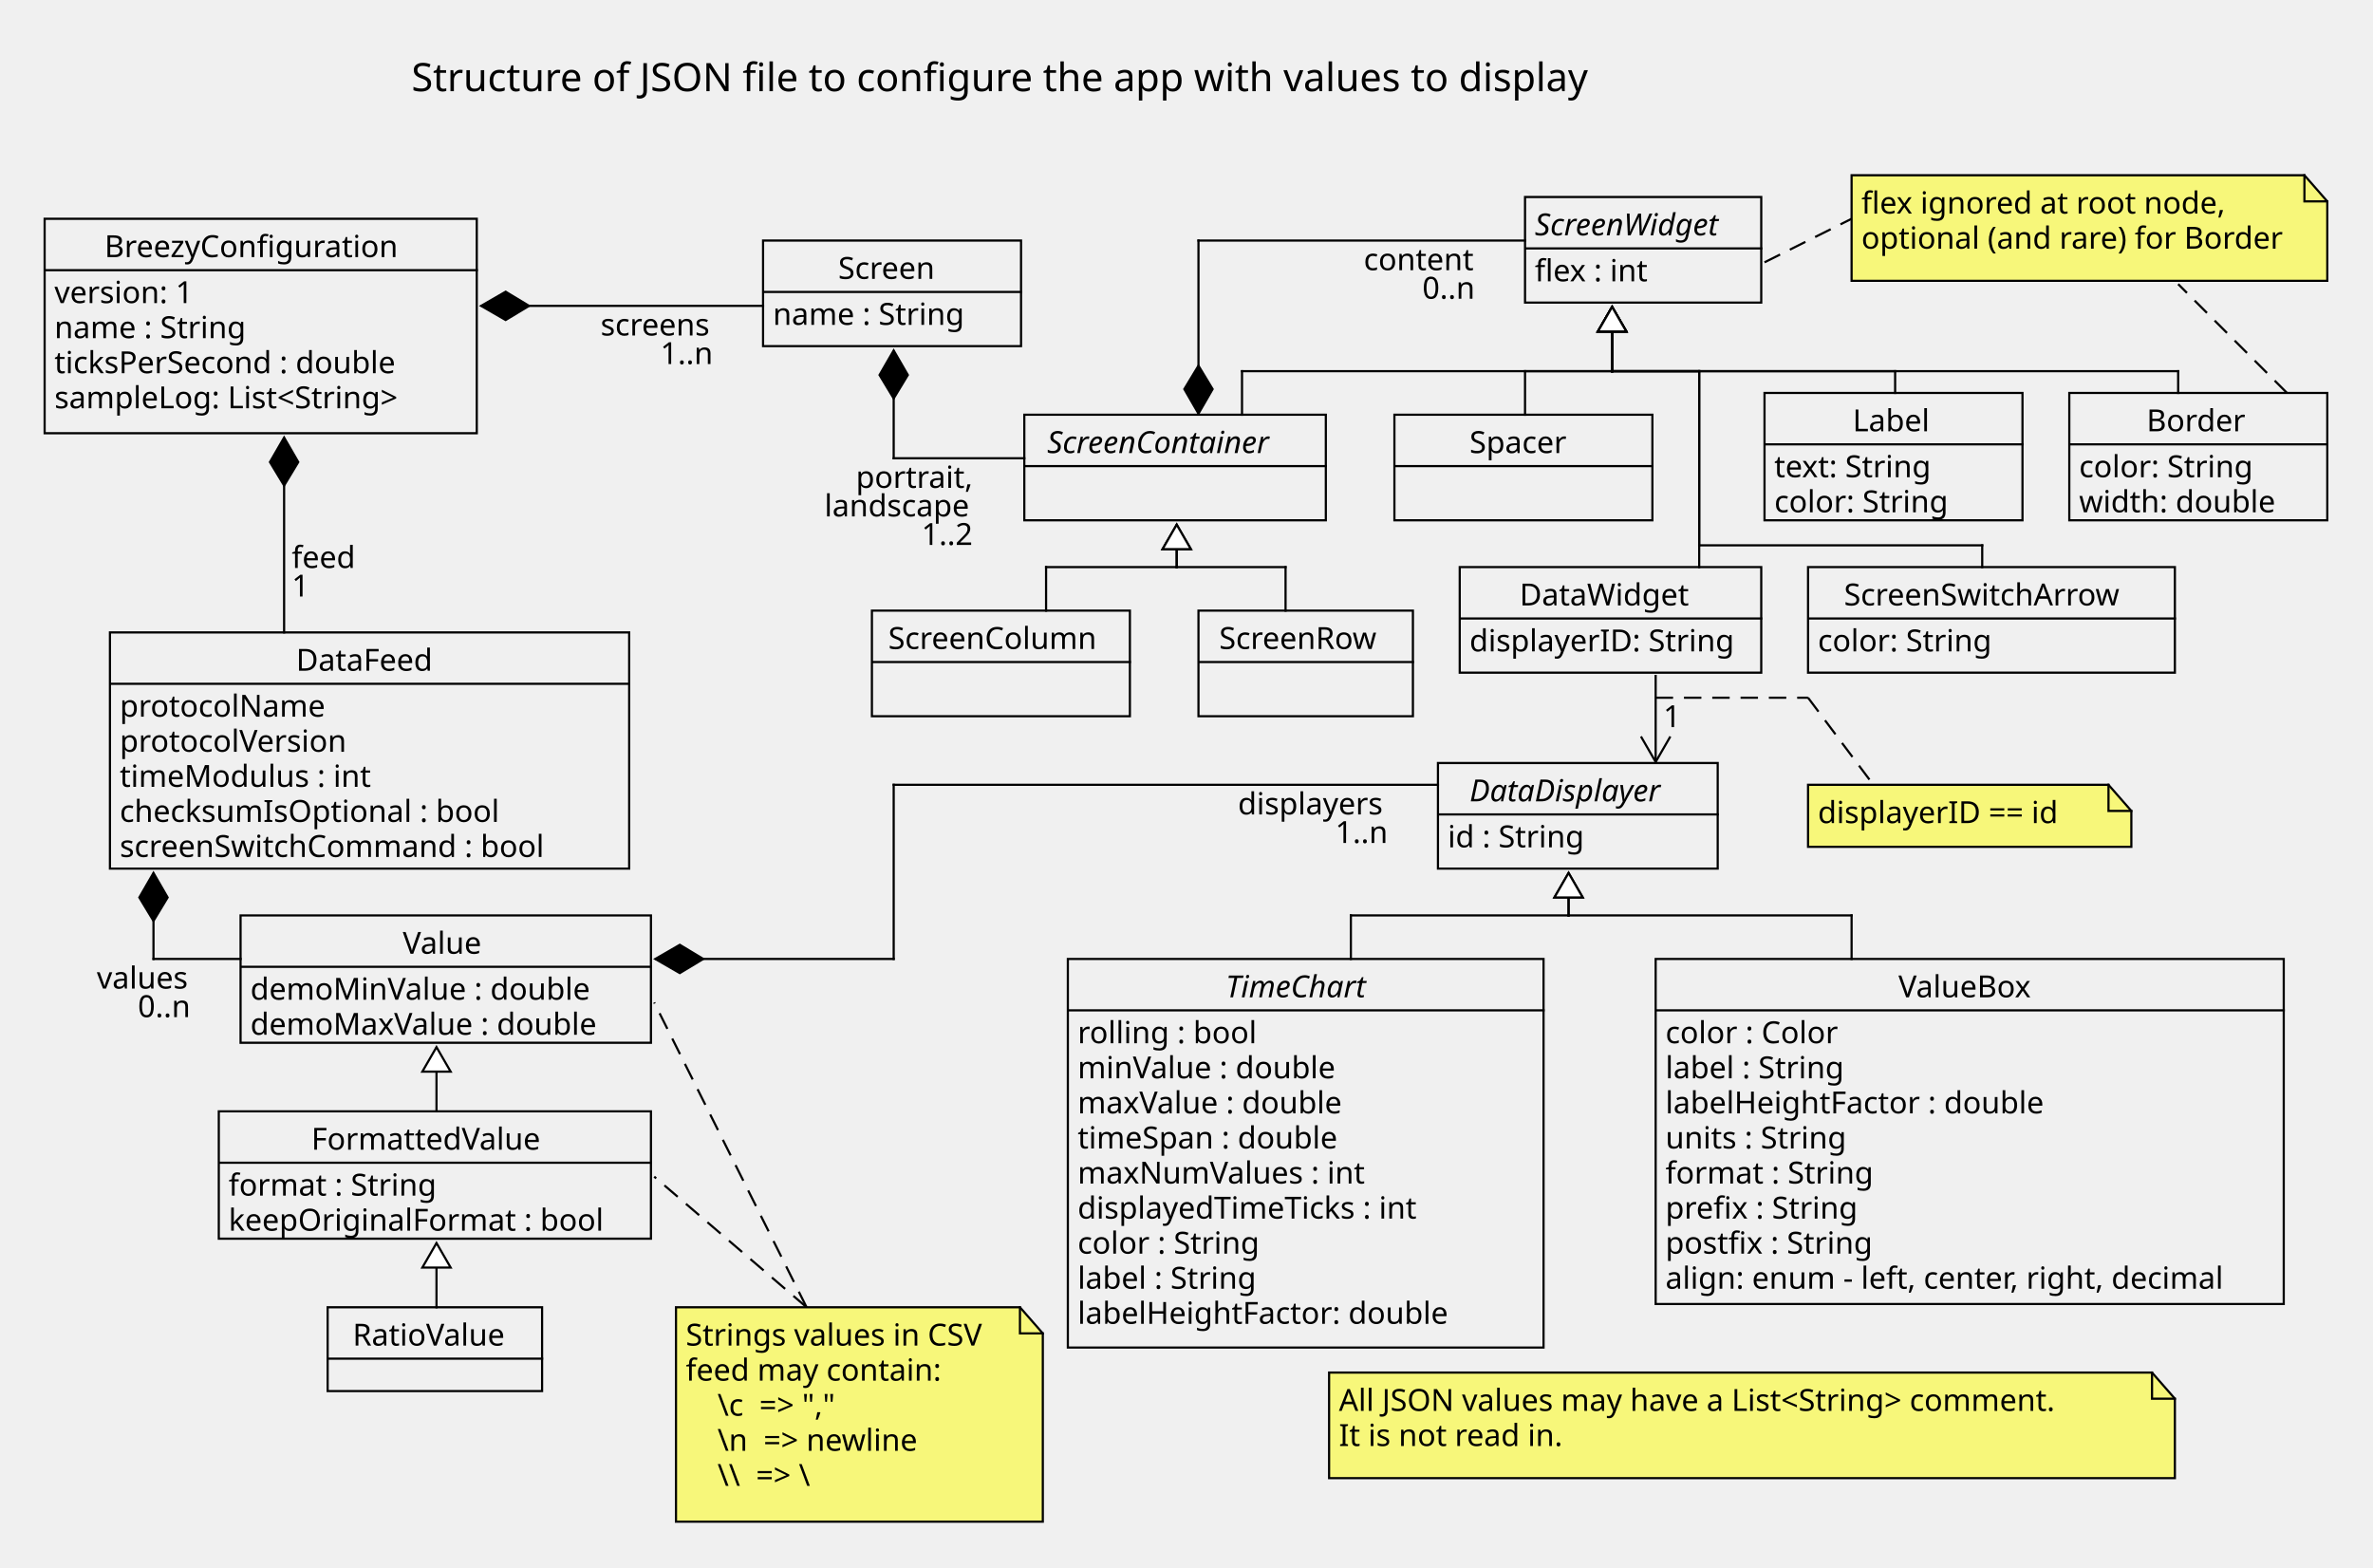
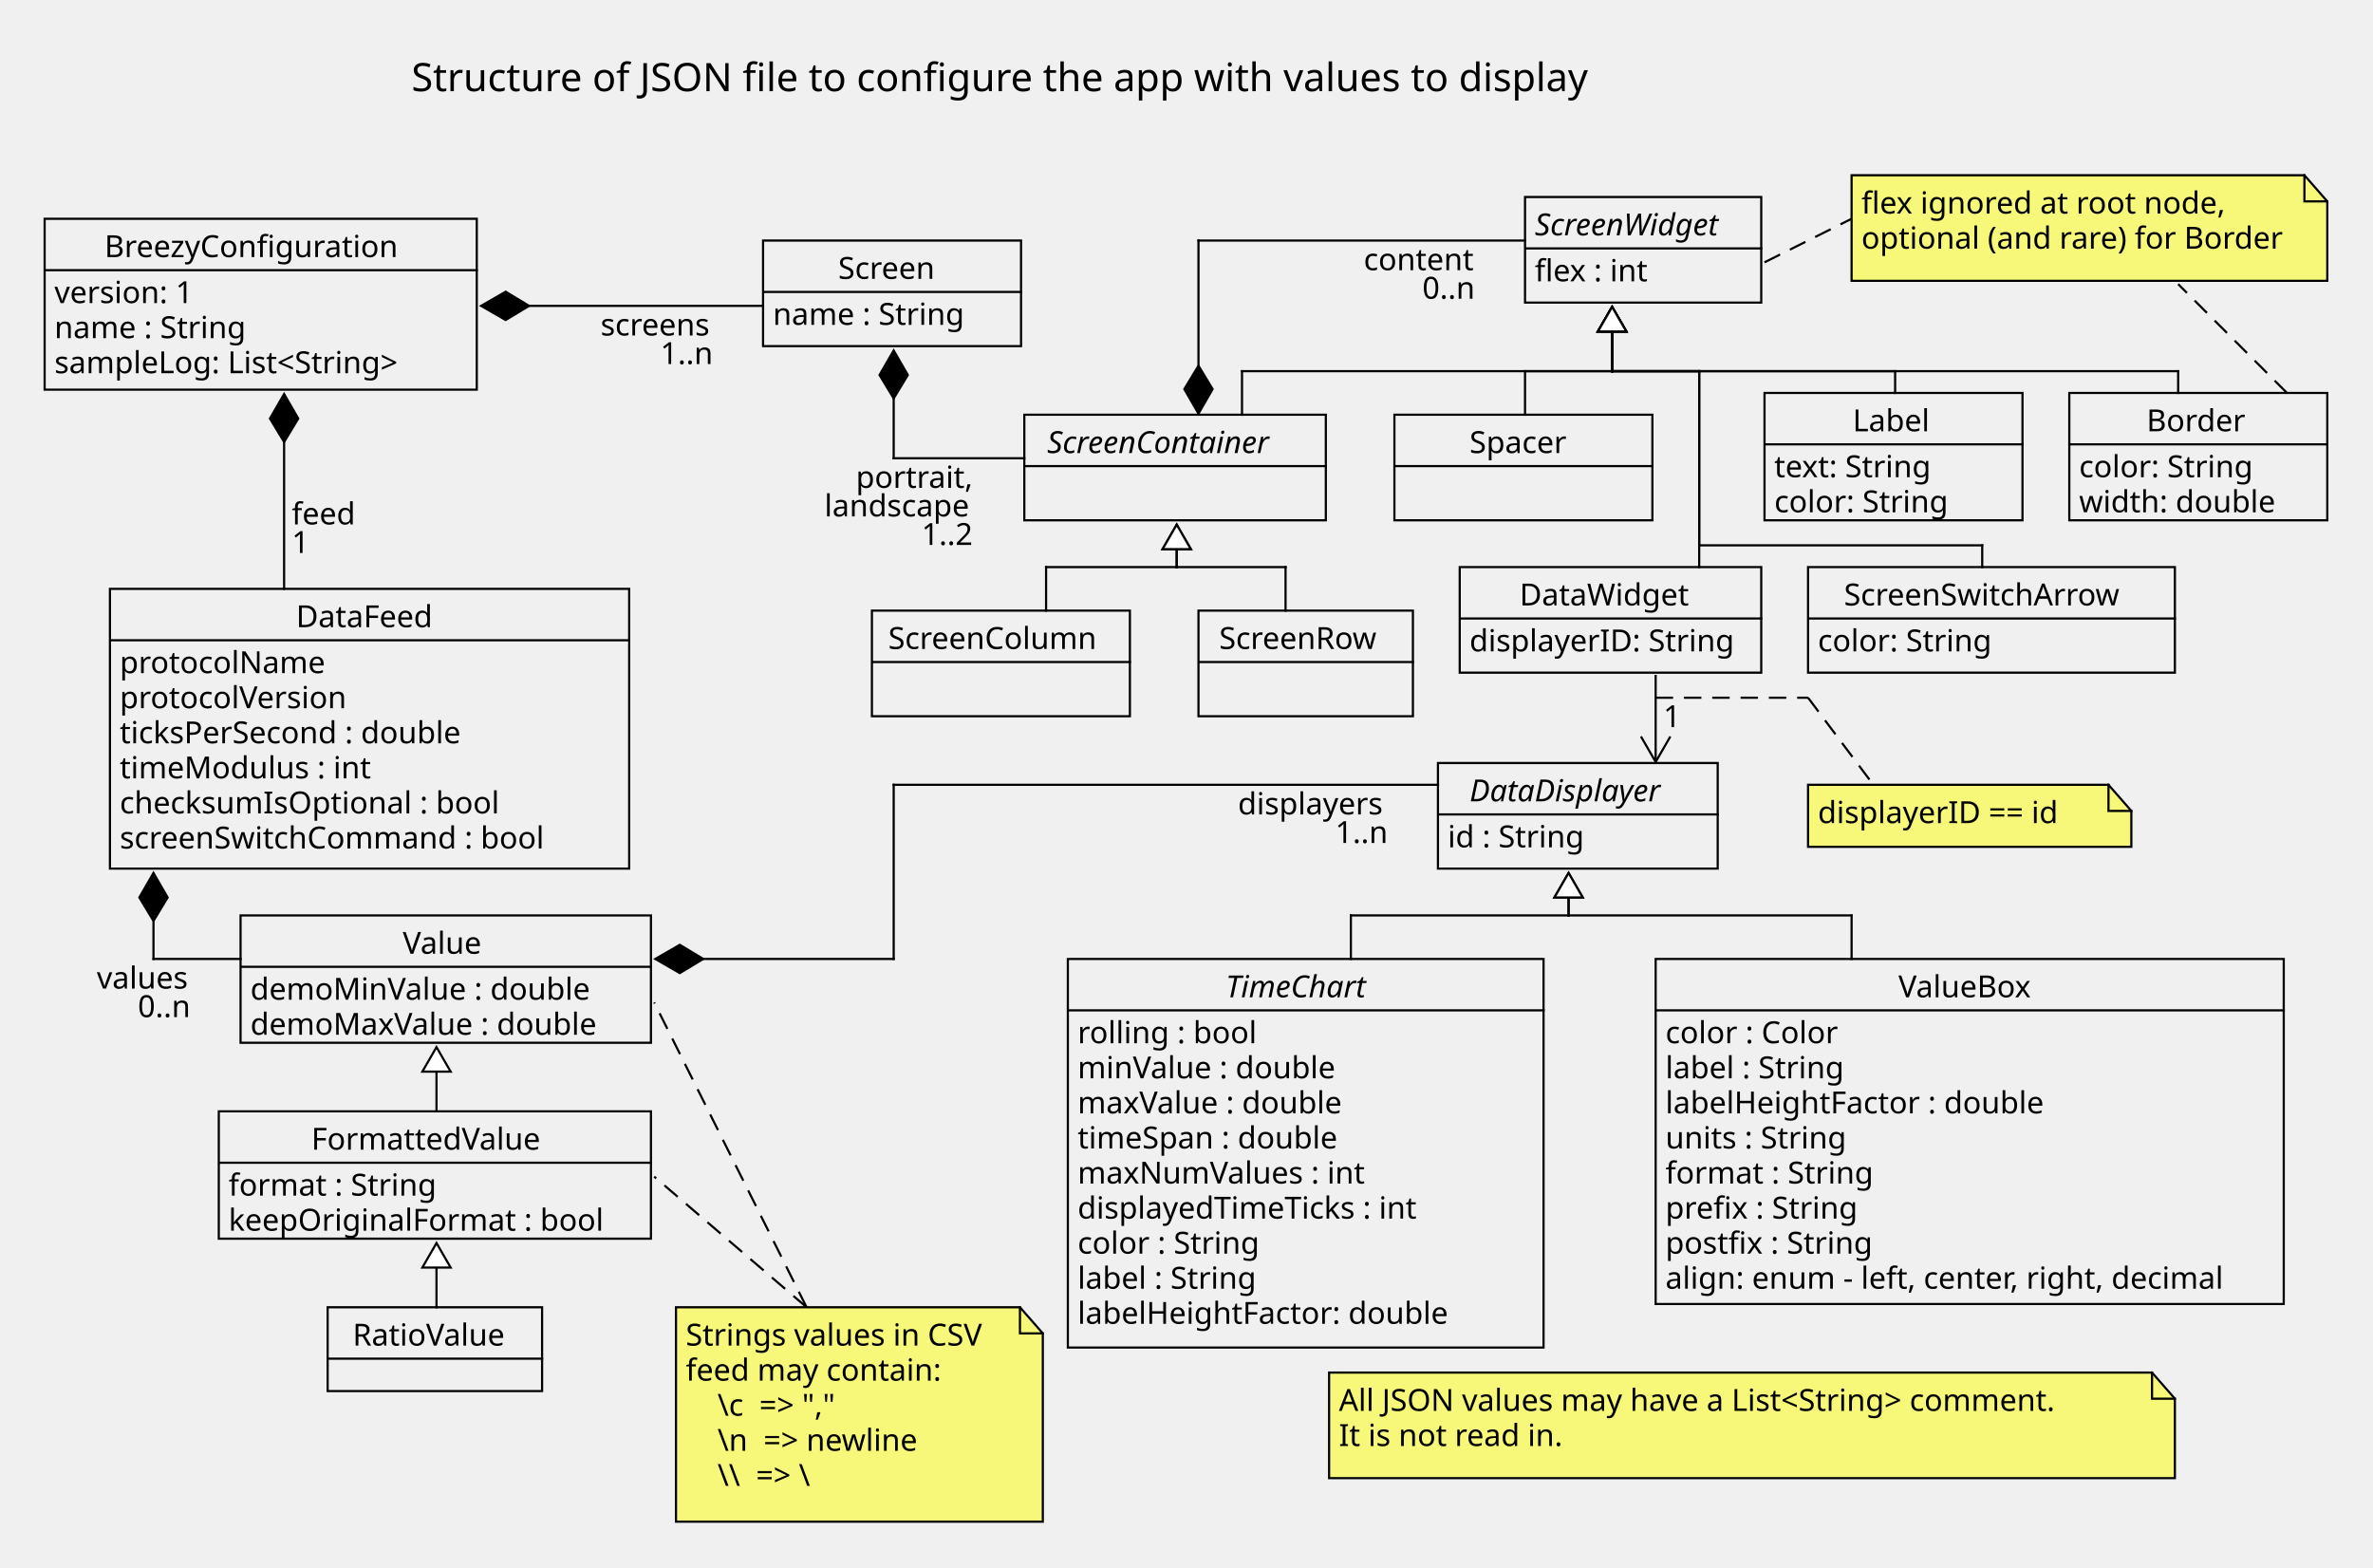
<svg xmlns="http://www.w3.org/2000/svg" fill-opacity="1" color-rendering="auto" color-interpolation="auto" text-rendering="auto" stroke="black" stroke-linecap="square" width="1090" stroke-miterlimit="10" shape-rendering="auto" stroke-opacity="1" fill="black" stroke-dasharray="none" font-weight="normal" stroke-width="1" viewBox="30 0 1090 720" height="720" font-family="'Dialog'" font-style="normal" stroke-linejoin="miter" font-size="12px" stroke-dashoffset="0" image-rendering="auto">
  <defs id="genericDefs" />
  <g>
    <defs id="defs1">
      <clipPath clipPathUnits="userSpaceOnUse" id="clipPath1">
        <path d="M0 0 L2147483647 0 L2147483647 2147483647 L0 2147483647 L0 0 Z" />
      </clipPath>
      <clipPath clipPathUnits="userSpaceOnUse" id="clipPath2">
        <path d="M0 0 L0 100 L170 100 L170 0 Z" />
      </clipPath>
      <clipPath clipPathUnits="userSpaceOnUse" id="clipPath3">
        <path d="M0 0 L0 60 L120 60 L120 0 Z" />
      </clipPath>
      <clipPath clipPathUnits="userSpaceOnUse" id="clipPath4">
        <path d="M0 0 L0 50 L390 50 L390 0 Z" />
      </clipPath>
      <clipPath clipPathUnits="userSpaceOnUse" id="clipPath5">
        <path d="M0 0 L0 60 L190 60 L190 0 Z" />
      </clipPath>
      <clipPath clipPathUnits="userSpaceOnUse" id="clipPath6">
        <path d="M0 0 L0 50 L170 50 L170 0 Z" />
      </clipPath>
      <clipPath clipPathUnits="userSpaceOnUse" id="clipPath7">
        <path d="M0 0 L0 30 L150 30 L150 0 Z" />
      </clipPath>
      <clipPath clipPathUnits="userSpaceOnUse" id="clipPath8">
        <path d="M0 0 L0 40 L100 40 L100 0 Z" />
      </clipPath>
      <clipPath clipPathUnits="userSpaceOnUse" id="clipPath9">
        <path d="M0 0 L0 50 L140 50 L140 0 Z" />
      </clipPath>
      <clipPath clipPathUnits="userSpaceOnUse" id="clipPath10">
        <path d="M0 0 L0 50 L130 50 L130 0 Z" />
      </clipPath>
      <clipPath clipPathUnits="userSpaceOnUse" id="clipPath11">
        <path d="M0 0 L0 50 L220 50 L220 0 Z" />
      </clipPath>
      <clipPath clipPathUnits="userSpaceOnUse" id="clipPath12">
        <path d="M0 0 L0 50 L120 50 L120 0 Z" />
      </clipPath>
      <clipPath clipPathUnits="userSpaceOnUse" id="clipPath13">
        <path d="M0 0 L0 160 L290 160 L290 0 Z" />
      </clipPath>
      <clipPath clipPathUnits="userSpaceOnUse" id="clipPath14">
        <path d="M0 0 L0 180 L220 180 L220 0 Z" />
      </clipPath>
      <clipPath clipPathUnits="userSpaceOnUse" id="clipPath15">
        <path d="M0 0 L0 50 L100 50 L100 0 Z" />
      </clipPath>
      <clipPath clipPathUnits="userSpaceOnUse" id="clipPath16">
        <path d="M0 0 L0 50 L110 50 L110 0 Z" />
      </clipPath>
      <clipPath clipPathUnits="userSpaceOnUse" id="clipPath17">
        <path d="M0 0 L0 60 L200 60 L200 0 Z" />
      </clipPath>
      <clipPath clipPathUnits="userSpaceOnUse" id="clipPath18">
-         <path d="M0 0 L0 110 L240 110 L240 0 Z" />
+         <path d="M0 0 L0 130 L240 130 L240 0 Z" />
      </clipPath>
      <clipPath clipPathUnits="userSpaceOnUse" id="clipPath19">
        <path d="M0 0 L0 40 L680 40 L680 0 Z" />
      </clipPath>
      <clipPath clipPathUnits="userSpaceOnUse" id="clipPath20">
-         <path d="M0 0 L0 100 L200 100 L200 0 Z" />
+         <path d="M0 0 L0 80 L200 80 L200 0 Z" />
      </clipPath>
      <clipPath clipPathUnits="userSpaceOnUse" id="clipPath21">
        <path d="M0 0 L0 90 L100 90 L100 0 Z" />
      </clipPath>
      <clipPath clipPathUnits="userSpaceOnUse" id="clipPath22">
        <path d="M0 0 L0 170 L100 170 L100 0 Z" />
      </clipPath>
      <clipPath clipPathUnits="userSpaceOnUse" id="clipPath23">
        <path d="M0 0 L0 80 L80 80 L80 0 Z" />
      </clipPath>
      <clipPath clipPathUnits="userSpaceOnUse" id="clipPath24">
        <path d="M0 0 L0 70 L290 70 L290 0 Z" />
      </clipPath>
      <clipPath clipPathUnits="userSpaceOnUse" id="clipPath25">
        <path d="M0 0 L0 60 L30 60 L30 0 Z" />
      </clipPath>
      <clipPath clipPathUnits="userSpaceOnUse" id="clipPath26">
        <path d="M0 0 L0 150 L200 150 L200 0 Z" />
      </clipPath>
      <clipPath clipPathUnits="userSpaceOnUse" id="clipPath27">
        <path d="M0 0 L0 70 L130 70 L130 0 Z" />
      </clipPath>
      <clipPath clipPathUnits="userSpaceOnUse" id="clipPath28">
        <path d="M0 0 L0 150 L70 150 L70 0 Z" />
      </clipPath>
      <clipPath clipPathUnits="userSpaceOnUse" id="clipPath29">
        <path d="M0 0 L0 70 L40 70 L40 0 Z" />
      </clipPath>
      <clipPath clipPathUnits="userSpaceOnUse" id="clipPath30">
        <path d="M0 0 L0 110 L390 110 L390 0 Z" />
      </clipPath>
      <clipPath clipPathUnits="userSpaceOnUse" id="clipPath31">
        <path d="M0 0 L0 70 L160 70 L160 0 Z" />
      </clipPath>
      <clipPath clipPathUnits="userSpaceOnUse" id="clipPath32">
        <path d="M0 0 L0 50 L70 50 L70 0 Z" />
      </clipPath>
      <clipPath clipPathUnits="userSpaceOnUse" id="clipPath33">
        <path d="M0 0 L0 80 L70 80 L70 0 Z" />
      </clipPath>
      <clipPath clipPathUnits="userSpaceOnUse" id="clipPath34">
        <path d="M0 0 L0 110 L120 110 L120 0 Z" />
      </clipPath>
      <clipPath clipPathUnits="userSpaceOnUse" id="clipPath35">
-         <path d="M0 0 L0 80 L200 80 L200 0 Z" />
+         <path d="M0 0 L0 110 L180 110 L180 0 Z" />
      </clipPath>
      <clipPath clipPathUnits="userSpaceOnUse" id="clipPath36">
-         <path d="M0 0 L0 110 L180 110 L180 0 Z" />
+         <path d="M0 0 L0 70 L80 70 L80 0 Z" />
      </clipPath>
      <clipPath clipPathUnits="userSpaceOnUse" id="clipPath37">
-         <path d="M0 0 L0 70 L80 70 L80 0 Z" />
+         <path d="M0 0 L0 70 L90 70 L90 0 Z" />
      </clipPath>
      <clipPath clipPathUnits="userSpaceOnUse" id="clipPath38">
-         <path d="M0 0 L0 70 L90 70 L90 0 Z" />
+         <path d="M0 0 L0 50 L160 50 L160 0 Z" />
      </clipPath>
      <clipPath clipPathUnits="userSpaceOnUse" id="clipPath39">
-         <path d="M0 0 L0 50 L160 50 L160 0 Z" />
+         <path d="M0 0 L0 120 L60 120 L60 0 Z" />
      </clipPath>
      <clipPath clipPathUnits="userSpaceOnUse" id="clipPath40">
-         <path d="M0 0 L0 120 L60 120 L60 0 Z" />
-       </clipPath>
-       <clipPath clipPathUnits="userSpaceOnUse" id="clipPath41">
        <path d="M0 0 L0 90 L90 90 L90 0 Z" />
      </clipPath>
    </defs>
    <g fill="rgb(255,255,0)" fill-opacity="0.49" transform="translate(340,600)" stroke-opacity="0.49" stroke="rgb(255,255,0)">
      <path d="M0.5 0.5 L158.5 0.5 L169 12.5 L169 99 L0.5 99 Z" stroke="none" clip-path="url(#clipPath2)" />
    </g>
    <g transform="translate(340,600)">
      <path fill="none" d="M0.5 0.5 L158.5 0.5 L169 12.5 L169 99 L0.5 99 Z" clip-path="url(#clipPath2)" />
      <path fill="none" d="M158.5 0.5 L158.5 12.5 L169 12.5" clip-path="url(#clipPath2)" />
      <text x="5" font-size="14px" y="18.109" clip-path="url(#clipPath2)" font-family="sans-serif" stroke="none" xml:space="preserve">Strings values in CSV</text>
      <text x="5" font-size="14px" y="34.219" clip-path="url(#clipPath2)" font-family="sans-serif" stroke="none" xml:space="preserve">feed may contain:</text>
      <text x="5" font-size="14px" y="50.328" clip-path="url(#clipPath2)" font-family="sans-serif" stroke="none" xml:space="preserve">    \c  =&gt; ","</text>
      <text x="5" font-size="14px" y="66.438" clip-path="url(#clipPath2)" font-family="sans-serif" stroke="none" xml:space="preserve">    \n  =&gt; newline</text>
      <text x="5" font-size="14px" y="82.547" clip-path="url(#clipPath2)" font-family="sans-serif" stroke="none" xml:space="preserve">    \\  =&gt; \</text>
    </g>
    <g fill="rgb(255,255,255)" fill-opacity="0" transform="translate(980,180)" stroke-opacity="0" stroke="rgb(255,255,255)">
      <rect x="0.5" width="118.5" height="58.5" y="0.5" clip-path="url(#clipPath3)" stroke="none" />
    </g>
    <g transform="translate(980,180)">
      <rect fill="none" x="0.5" width="118.5" height="58.5" y="0.5" clip-path="url(#clipPath3)" />
      <text x="36" font-size="14px" y="18.109" clip-path="url(#clipPath3)" font-family="sans-serif" stroke="none" xml:space="preserve">Border</text>
      <path fill="none" d="M1 24.109 L119 24.109" clip-path="url(#clipPath3)" />
      <text x="5" font-size="14px" y="39.219" clip-path="url(#clipPath3)" font-family="sans-serif" stroke="none" xml:space="preserve">color: String</text>
      <text x="5" font-size="14px" y="55.328" clip-path="url(#clipPath3)" font-family="sans-serif" stroke="none" xml:space="preserve">width: double</text>
    </g>
    <g fill="rgb(255,255,0)" fill-opacity="0.49" transform="translate(640,630)" stroke-opacity="0.49" stroke="rgb(255,255,0)">
      <path d="M0.5 0.5 L378.5 0.5 L389 12.5 L389 49 L0.5 49 Z" stroke="none" clip-path="url(#clipPath4)" />
    </g>
    <g transform="translate(640,630)">
      <path fill="none" d="M0.5 0.5 L378.5 0.5 L389 12.5 L389 49 L0.5 49 Z" clip-path="url(#clipPath4)" />
      <path fill="none" d="M378.5 0.5 L378.5 12.5 L389 12.5" clip-path="url(#clipPath4)" />
      <text x="5" font-size="14px" y="18.109" clip-path="url(#clipPath4)" font-family="sans-serif" stroke="none" xml:space="preserve">All JSON values may have a List&lt;String&gt; comment.</text>
      <text x="5" font-size="14px" y="34.219" clip-path="url(#clipPath4)" font-family="sans-serif" stroke="none" xml:space="preserve">It is not read in.</text>
    </g>
    <g fill="rgb(255,255,255)" fill-opacity="0" transform="translate(140,420)" stroke-opacity="0" stroke="rgb(255,255,255)">
      <rect x="0.5" width="188.5" height="58.5" y="0.5" clip-path="url(#clipPath5)" stroke="none" />
    </g>
    <g transform="translate(140,420)">
      <rect fill="none" x="0.5" width="188.5" height="58.5" y="0.5" clip-path="url(#clipPath5)" />
      <text x="75" font-size="14px" y="18.109" clip-path="url(#clipPath5)" font-family="sans-serif" stroke="none" xml:space="preserve">Value</text>
      <path fill="none" d="M1 24.109 L189 24.109" clip-path="url(#clipPath5)" />
      <text x="5" font-size="14px" y="39.219" clip-path="url(#clipPath5)" font-family="sans-serif" stroke="none" xml:space="preserve">demoMinValue : double</text>
      <text x="5" font-size="14px" y="55.328" clip-path="url(#clipPath5)" font-family="sans-serif" stroke="none" xml:space="preserve">demoMaxValue : double</text>
    </g>
    <g fill="rgb(255,255,255)" fill-opacity="0" transform="translate(860,260)" stroke-opacity="0" stroke="rgb(255,255,255)">
      <rect x="0.5" width="168.5" height="48.5" y="0.5" clip-path="url(#clipPath6)" stroke="none" />
    </g>
    <g transform="translate(860,260)">
      <rect fill="none" x="0.5" width="168.5" height="48.5" y="0.5" clip-path="url(#clipPath6)" />
      <text x="17" font-size="14px" y="18.109" clip-path="url(#clipPath6)" font-family="sans-serif" stroke="none" xml:space="preserve">ScreenSwitchArrow</text>
      <path fill="none" d="M1 24.109 L169 24.109" clip-path="url(#clipPath6)" />
      <text x="5" font-size="14px" y="39.219" clip-path="url(#clipPath6)" font-family="sans-serif" stroke="none" xml:space="preserve">color: String</text>
    </g>
    <g fill="rgb(255,255,0)" fill-opacity="0.49" transform="translate(860,360)" stroke-opacity="0.49" stroke="rgb(255,255,0)">
      <path d="M0.5 0.5 L138.5 0.5 L149 12.5 L149 29 L0.5 29 Z" stroke="none" clip-path="url(#clipPath7)" />
    </g>
    <g transform="translate(860,360)">
      <path fill="none" d="M0.5 0.5 L138.5 0.5 L149 12.5 L149 29 L0.5 29 Z" clip-path="url(#clipPath7)" />
      <path fill="none" d="M138.5 0.5 L138.5 12.5 L149 12.5" clip-path="url(#clipPath7)" />
      <text x="5" font-size="14px" y="18.109" clip-path="url(#clipPath7)" font-family="sans-serif" stroke="none" xml:space="preserve">displayerID == id</text>
    </g>
    <g fill="rgb(255,255,255)" fill-opacity="0" transform="translate(180,600)" stroke-opacity="0" stroke="rgb(255,255,255)">
      <rect x="0.5" width="98.5" height="38.5" y="0.5" clip-path="url(#clipPath8)" stroke="none" />
    </g>
    <g transform="translate(180,600)">
      <rect fill="none" x="0.5" width="98.5" height="38.5" y="0.5" clip-path="url(#clipPath8)" />
      <text x="12" font-size="14px" y="18.109" clip-path="url(#clipPath8)" font-family="sans-serif" stroke="none" xml:space="preserve">RatioValue</text>
      <path fill="none" d="M1 24.109 L99 24.109" clip-path="url(#clipPath8)" />
    </g>
    <g fill="rgb(255,255,255)" fill-opacity="0" transform="translate(700,260)" stroke-opacity="0" stroke="rgb(255,255,255)">
      <rect x="0.5" width="138.5" height="48.5" y="0.5" clip-path="url(#clipPath9)" stroke="none" />
    </g>
    <g transform="translate(700,260)">
      <rect fill="none" x="0.5" width="138.5" height="48.5" y="0.5" clip-path="url(#clipPath9)" />
      <text x="28" font-size="14px" y="18.109" clip-path="url(#clipPath9)" font-family="sans-serif" stroke="none" xml:space="preserve">DataWidget</text>
      <path fill="none" d="M1 24.109 L139 24.109" clip-path="url(#clipPath9)" />
      <text x="5" font-size="14px" y="39.219" clip-path="url(#clipPath9)" font-family="sans-serif" stroke="none" xml:space="preserve">displayerID: String</text>
    </g>
    <g fill="rgb(255,255,255)" fill-opacity="0" transform="translate(690,350)" stroke-opacity="0" stroke="rgb(255,255,255)">
      <rect x="0.5" width="128.5" height="48.5" y="0.5" clip-path="url(#clipPath10)" stroke="none" />
    </g>
    <g transform="translate(690,350)">
      <rect fill="none" x="0.5" width="128.5" height="48.5" y="0.5" clip-path="url(#clipPath10)" />
      <text x="15" font-size="14px" y="18.109" clip-path="url(#clipPath10)" font-family="sans-serif" font-style="italic" stroke="none" xml:space="preserve">DataDisplayer</text>
      <path fill="none" d="M1 24.109 L129 24.109" clip-path="url(#clipPath10)" />
      <text x="5" font-size="14px" y="39.219" clip-path="url(#clipPath10)" font-family="sans-serif" stroke="none" xml:space="preserve">id : String</text>
    </g>
    <g fill="rgb(255,255,0)" fill-opacity="0.49" transform="translate(880,80)" stroke-opacity="0.49" stroke="rgb(255,255,0)">
      <path d="M0.5 0.5 L208.5 0.5 L219 12.5 L219 49 L0.5 49 Z" stroke="none" clip-path="url(#clipPath11)" />
    </g>
    <g transform="translate(880,80)">
      <path fill="none" d="M0.5 0.5 L208.5 0.5 L219 12.5 L219 49 L0.5 49 Z" clip-path="url(#clipPath11)" />
      <path fill="none" d="M208.5 0.5 L208.5 12.5 L219 12.5" clip-path="url(#clipPath11)" />
      <text x="5" font-size="14px" y="18.109" clip-path="url(#clipPath11)" font-family="sans-serif" stroke="none" xml:space="preserve">flex ignored at root node,</text>
      <text x="5" font-size="14px" y="34.219" clip-path="url(#clipPath11)" font-family="sans-serif" stroke="none" xml:space="preserve">optional (and rare) for Border</text>
    </g>
    <g fill="rgb(255,255,255)" fill-opacity="0" transform="translate(670,190)" stroke-opacity="0" stroke="rgb(255,255,255)">
      <rect x="0.5" width="118.5" height="48.5" y="0.5" clip-path="url(#clipPath12)" stroke="none" />
    </g>
    <g transform="translate(670,190)">
      <rect fill="none" x="0.5" width="118.5" height="48.5" y="0.5" clip-path="url(#clipPath12)" />
      <text x="35" font-size="14px" y="18.109" clip-path="url(#clipPath12)" font-family="sans-serif" stroke="none" xml:space="preserve">Spacer</text>
      <path fill="none" d="M1 24.109 L119 24.109" clip-path="url(#clipPath12)" />
    </g>
    <g fill="rgb(255,255,255)" fill-opacity="0" transform="translate(840,180)" stroke-opacity="0" stroke="rgb(255,255,255)">
      <rect x="0.5" width="118.5" height="58.5" y="0.5" clip-path="url(#clipPath3)" stroke="none" />
    </g>
    <g transform="translate(840,180)">
      <rect fill="none" x="0.5" width="118.5" height="58.5" y="0.5" clip-path="url(#clipPath3)" />
      <text x="41" font-size="14px" y="18.109" clip-path="url(#clipPath3)" font-family="sans-serif" stroke="none" xml:space="preserve">Label</text>
      <path fill="none" d="M1 24.109 L119 24.109" clip-path="url(#clipPath3)" />
      <text x="5" font-size="14px" y="39.219" clip-path="url(#clipPath3)" font-family="sans-serif" stroke="none" xml:space="preserve">text: String</text>
      <text x="5" font-size="14px" y="55.328" clip-path="url(#clipPath3)" font-family="sans-serif" stroke="none" xml:space="preserve">color: String</text>
    </g>
    <g fill="rgb(255,255,255)" fill-opacity="0" transform="translate(790,440)" stroke-opacity="0" stroke="rgb(255,255,255)">
      <rect x="0.5" width="288.5" height="158.5" y="0.5" clip-path="url(#clipPath13)" stroke="none" />
    </g>
    <g transform="translate(790,440)">
      <rect fill="none" x="0.5" width="288.5" height="158.5" y="0.5" clip-path="url(#clipPath13)" />
      <text x="112" font-size="14px" y="18.109" clip-path="url(#clipPath13)" font-family="sans-serif" stroke="none" xml:space="preserve">ValueBox</text>
      <path fill="none" d="M1 24.109 L289 24.109" clip-path="url(#clipPath13)" />
      <text x="5" font-size="14px" y="39.219" clip-path="url(#clipPath13)" font-family="sans-serif" stroke="none" xml:space="preserve">color : Color</text>
      <text x="5" font-size="14px" y="55.328" clip-path="url(#clipPath13)" font-family="sans-serif" stroke="none" xml:space="preserve">label : String</text>
      <text x="5" font-size="14px" y="71.438" clip-path="url(#clipPath13)" font-family="sans-serif" stroke="none" xml:space="preserve">labelHeightFactor : double</text>
      <text x="5" font-size="14px" y="87.547" clip-path="url(#clipPath13)" font-family="sans-serif" stroke="none" xml:space="preserve">units : String</text>
      <text x="5" font-size="14px" y="103.656" clip-path="url(#clipPath13)" font-family="sans-serif" stroke="none" xml:space="preserve">format : String</text>
      <text x="5" font-size="14px" y="119.766" clip-path="url(#clipPath13)" font-family="sans-serif" stroke="none" xml:space="preserve">prefix : String</text>
      <text x="5" font-size="14px" y="135.875" clip-path="url(#clipPath13)" font-family="sans-serif" stroke="none" xml:space="preserve">postfix : String</text>
      <text x="5" font-size="14px" y="151.984" clip-path="url(#clipPath13)" font-family="sans-serif" stroke="none" xml:space="preserve">align: enum - left, center, right, decimal</text>
    </g>
    <g fill="rgb(255,255,255)" fill-opacity="0" transform="translate(520,440)" stroke-opacity="0" stroke="rgb(255,255,255)">
      <rect x="0.5" width="218.5" height="178.5" y="0.5" clip-path="url(#clipPath14)" stroke="none" />
    </g>
    <g transform="translate(520,440)">
      <rect fill="none" x="0.5" width="218.5" height="178.5" y="0.5" clip-path="url(#clipPath14)" />
      <text x="73" font-size="14px" y="18.109" clip-path="url(#clipPath14)" font-family="sans-serif" font-style="italic" stroke="none" xml:space="preserve">TimeChart</text>
      <path fill="none" d="M1 24.109 L219 24.109" clip-path="url(#clipPath14)" />
      <text x="5" font-size="14px" y="39.219" clip-path="url(#clipPath14)" font-family="sans-serif" stroke="none" xml:space="preserve">rolling : bool</text>
      <text x="5" font-size="14px" y="55.328" clip-path="url(#clipPath14)" font-family="sans-serif" stroke="none" xml:space="preserve">minValue : double</text>
      <text x="5" font-size="14px" y="71.438" clip-path="url(#clipPath14)" font-family="sans-serif" stroke="none" xml:space="preserve">maxValue : double</text>
      <text x="5" font-size="14px" y="87.547" clip-path="url(#clipPath14)" font-family="sans-serif" stroke="none" xml:space="preserve">timeSpan : double</text>
      <text x="5" font-size="14px" y="103.656" clip-path="url(#clipPath14)" font-family="sans-serif" stroke="none" xml:space="preserve">maxNumValues : int</text>
      <text x="5" font-size="14px" y="119.766" clip-path="url(#clipPath14)" font-family="sans-serif" stroke="none" xml:space="preserve">displayedTimeTicks : int</text>
      <text x="5" font-size="14px" y="135.875" clip-path="url(#clipPath14)" font-family="sans-serif" stroke="none" xml:space="preserve">color : String</text>
      <text x="5" font-size="14px" y="151.984" clip-path="url(#clipPath14)" font-family="sans-serif" stroke="none" xml:space="preserve">label : String</text>
      <text x="5" font-size="14px" y="168.094" clip-path="url(#clipPath14)" font-family="sans-serif" stroke="none" xml:space="preserve">labelHeightFactor: double</text>
    </g>
    <g fill="rgb(255,255,255)" fill-opacity="0" transform="translate(500,190)" stroke-opacity="0" stroke="rgb(255,255,255)">
      <rect x="0.5" width="138.5" height="48.5" y="0.5" clip-path="url(#clipPath9)" stroke="none" />
    </g>
    <g transform="translate(500,190)">
      <rect fill="none" x="0.5" width="138.5" height="48.5" y="0.5" clip-path="url(#clipPath9)" />
      <text x="11" font-size="14px" y="18.109" clip-path="url(#clipPath9)" font-family="sans-serif" font-style="italic" stroke="none" xml:space="preserve">ScreenContainer</text>
      <path fill="none" d="M1 24.109 L139 24.109" clip-path="url(#clipPath9)" />
    </g>
    <g fill="rgb(255,255,255)" fill-opacity="0" transform="translate(430,280)" stroke-opacity="0" stroke="rgb(255,255,255)">
      <rect x="0.5" width="118.5" height="48.5" y="0.5" clip-path="url(#clipPath12)" stroke="none" />
    </g>
    <g transform="translate(430,280)">
      <rect fill="none" x="0.5" width="118.5" height="48.5" y="0.5" clip-path="url(#clipPath12)" />
      <text x="8" font-size="14px" y="18.109" clip-path="url(#clipPath12)" font-family="sans-serif" stroke="none" xml:space="preserve">ScreenColumn</text>
      <path fill="none" d="M1 24.109 L119 24.109" clip-path="url(#clipPath12)" />
    </g>
    <g fill="rgb(255,255,255)" fill-opacity="0" transform="translate(580,280)" stroke-opacity="0" stroke="rgb(255,255,255)">
      <rect x="0.5" width="98.5" height="48.5" y="0.5" clip-path="url(#clipPath15)" stroke="none" />
    </g>
    <g transform="translate(580,280)">
      <rect fill="none" x="0.5" width="98.5" height="48.5" y="0.5" clip-path="url(#clipPath15)" />
      <text x="10" font-size="14px" y="18.109" clip-path="url(#clipPath15)" font-family="sans-serif" stroke="none" xml:space="preserve">ScreenRow</text>
      <path fill="none" d="M1 24.109 L99 24.109" clip-path="url(#clipPath15)" />
    </g>
    <g fill="rgb(255,255,255)" fill-opacity="0" transform="translate(730,90)" stroke-opacity="0" stroke="rgb(255,255,255)">
      <rect x="0.5" width="108.5" height="48.5" y="0.5" clip-path="url(#clipPath16)" stroke="none" />
    </g>
    <g transform="translate(730,90)">
      <rect fill="none" x="0.5" width="108.5" height="48.5" y="0.5" clip-path="url(#clipPath16)" />
      <text x="5" font-size="14px" y="18.109" clip-path="url(#clipPath16)" font-family="sans-serif" font-style="italic" stroke="none" xml:space="preserve">ScreenWidget</text>
      <path fill="none" d="M1 24.109 L109 24.109" clip-path="url(#clipPath16)" />
      <text x="5" font-size="14px" y="39.219" clip-path="url(#clipPath16)" font-family="sans-serif" stroke="none" xml:space="preserve">flex : int</text>
    </g>
    <g fill="rgb(255,255,255)" fill-opacity="0" transform="translate(130,510)" stroke-opacity="0" stroke="rgb(255,255,255)">
      <rect x="0.5" width="198.5" height="58.5" y="0.5" clip-path="url(#clipPath17)" stroke="none" />
    </g>
    <g transform="translate(130,510)">
      <rect fill="none" x="0.5" width="198.5" height="58.5" y="0.5" clip-path="url(#clipPath17)" />
      <text x="43" font-size="14px" y="18.109" clip-path="url(#clipPath17)" font-family="sans-serif" stroke="none" xml:space="preserve">FormattedValue</text>
      <path fill="none" d="M1 24.109 L199 24.109" clip-path="url(#clipPath17)" />
      <text x="5" font-size="14px" y="39.219" clip-path="url(#clipPath17)" font-family="sans-serif" stroke="none" xml:space="preserve">format : String</text>
      <text x="5" font-size="14px" y="55.328" clip-path="url(#clipPath17)" font-family="sans-serif" stroke="none" xml:space="preserve">keepOriginalFormat : bool</text>
    </g>
-     <g fill="rgb(255,255,255)" fill-opacity="0" transform="translate(80,290)" stroke-opacity="0" stroke="rgb(255,255,255)">
-       <rect x="0.5" width="238.5" height="108.5" y="0.5" clip-path="url(#clipPath18)" stroke="none" />
-     </g>
-     <g transform="translate(80,290)">
-       <rect fill="none" x="0.5" width="238.5" height="108.5" y="0.5" clip-path="url(#clipPath18)" />
+     <g fill="rgb(255,255,255)" fill-opacity="0" transform="translate(80,270)" stroke-opacity="0" stroke="rgb(255,255,255)">
+       <rect x="0.5" width="238.5" height="128.5" y="0.5" clip-path="url(#clipPath18)" stroke="none" />
+     </g>
+     <g transform="translate(80,270)">
+       <rect fill="none" x="0.5" width="238.5" height="128.5" y="0.5" clip-path="url(#clipPath18)" />
      <text x="86" font-size="14px" y="18.109" clip-path="url(#clipPath18)" font-family="sans-serif" stroke="none" xml:space="preserve">DataFeed</text>
      <path fill="none" d="M1 24.109 L239 24.109" clip-path="url(#clipPath18)" />
      <text x="5" font-size="14px" y="39.219" clip-path="url(#clipPath18)" font-family="sans-serif" stroke="none" xml:space="preserve">protocolName</text>
      <text x="5" font-size="14px" y="55.328" clip-path="url(#clipPath18)" font-family="sans-serif" stroke="none" xml:space="preserve">protocolVersion</text>
-       <text x="5" font-size="14px" y="71.438" clip-path="url(#clipPath18)" font-family="sans-serif" stroke="none" xml:space="preserve">timeModulus : int</text>
-       <text x="5" font-size="14px" y="87.547" clip-path="url(#clipPath18)" font-family="sans-serif" stroke="none" xml:space="preserve">checksumIsOptional : bool</text>
-       <text x="5" font-size="14px" y="103.656" clip-path="url(#clipPath18)" font-family="sans-serif" stroke="none" xml:space="preserve">screenSwitchCommand : bool</text>
+       <text x="5" font-size="14px" y="71.438" clip-path="url(#clipPath18)" font-family="sans-serif" stroke="none" xml:space="preserve">ticksPerSecond : double</text>
+       <text x="5" font-size="14px" y="87.547" clip-path="url(#clipPath18)" font-family="sans-serif" stroke="none" xml:space="preserve">timeModulus : int</text>
+       <text x="5" font-size="14px" y="103.656" clip-path="url(#clipPath18)" font-family="sans-serif" stroke="none" xml:space="preserve">checksumIsOptional : bool</text>
+       <text x="5" font-size="14px" y="119.766" clip-path="url(#clipPath18)" font-family="sans-serif" stroke="none" xml:space="preserve">screenSwitchCommand : bool</text>
    </g>
    <g fill="rgb(255,255,255)" fill-opacity="0" transform="translate(380,110)" stroke-opacity="0" stroke="rgb(255,255,255)">
      <rect x="0.5" width="118.5" height="48.5" y="0.5" clip-path="url(#clipPath12)" stroke="none" />
    </g>
    <g transform="translate(380,110)">
      <rect fill="none" x="0.5" width="118.5" height="48.5" y="0.5" clip-path="url(#clipPath12)" />
      <text x="35" font-size="14px" y="18.109" clip-path="url(#clipPath12)" font-family="sans-serif" stroke="none" xml:space="preserve">Screen</text>
      <path fill="none" d="M1 24.109 L119 24.109" clip-path="url(#clipPath12)" />
      <text x="5" font-size="14px" y="39.219" clip-path="url(#clipPath12)" font-family="sans-serif" stroke="none" xml:space="preserve">name : String</text>
    </g>
    <g fill="rgb(255,255,255)" fill-opacity="0" transform="translate(170,20)" stroke-opacity="0" stroke="rgb(255,255,255)">
      <rect x="0.5" width="678.5" height="38.5" y="0.5" clip-path="url(#clipPath19)" stroke="none" />
    </g>
    <g font-family="sans-serif" font-size="18px" transform="translate(170,20)">
      <text x="49" xml:space="preserve" y="21.875" clip-path="url(#clipPath19)" stroke="none">Structure of JSON file to configure the app with values to display</text>
    </g>
    <g fill="rgb(255,255,255)" fill-opacity="0" transform="translate(50,100)" stroke-opacity="0" stroke="rgb(255,255,255)">
-       <rect x="0.5" width="198.5" height="98.5" y="0.5" clip-path="url(#clipPath20)" stroke="none" />
+       <rect x="0.5" width="198.5" height="78.5" y="0.5" clip-path="url(#clipPath20)" stroke="none" />
    </g>
    <g transform="translate(50,100)">
-       <rect fill="none" x="0.5" width="198.5" height="98.5" y="0.5" clip-path="url(#clipPath20)" />
+       <rect fill="none" x="0.5" width="198.5" height="78.5" y="0.5" clip-path="url(#clipPath20)" />
      <text x="28" font-size="14px" y="18.109" clip-path="url(#clipPath20)" font-family="sans-serif" stroke="none" xml:space="preserve">BreezyConfiguration</text>
      <path fill="none" d="M1 24.109 L199 24.109" clip-path="url(#clipPath20)" />
      <text x="5" font-size="14px" y="39.219" clip-path="url(#clipPath20)" font-family="sans-serif" stroke="none" xml:space="preserve">version: 1</text>
      <text x="5" font-size="14px" y="55.328" clip-path="url(#clipPath20)" font-family="sans-serif" stroke="none" xml:space="preserve">name : String</text>
-       <text x="5" font-size="14px" y="71.438" clip-path="url(#clipPath20)" font-family="sans-serif" stroke="none" xml:space="preserve">ticksPerSecond : double</text>
-       <text x="5" font-size="14px" y="87.547" clip-path="url(#clipPath20)" font-family="sans-serif" stroke="none" xml:space="preserve">sampleLog: List&lt;String&gt;</text>
+       <text x="5" font-size="14px" y="71.438" clip-path="url(#clipPath20)" font-family="sans-serif" stroke="none" xml:space="preserve">sampleLog: List&lt;String&gt;</text>
    </g>
    <g stroke-dasharray="8,5" stroke-miterlimit="5" transform="translate(320,530)" stroke-linecap="butt">
      <path fill="none" d="M80.5 70.5 L10.5 10.5" clip-path="url(#clipPath21)" />
    </g>
    <g stroke-dasharray="8,5" stroke-miterlimit="5" transform="translate(320,450)" stroke-linecap="butt">
      <path fill="none" d="M80.5 150.5 L10.5 10.5" clip-path="url(#clipPath22)" />
    </g>
    <g stroke-dasharray="8,5" stroke-miterlimit="5" transform="translate(1020,120)" stroke-linecap="butt">
      <path fill="none" d="M60.5 60.5 L10.5 10.5" clip-path="url(#clipPath23)" />
    </g>
    <g transform="translate(760,130)">
      <path fill="none" d="M10.5 11.5 L10.5 40.5" clip-path="url(#clipPath24)" />
      <path fill="none" d="M10.5 40.5 L270.5 40.5" clip-path="url(#clipPath24)" />
      <path fill="none" d="M270.5 40.5 L270.5 50.5" clip-path="url(#clipPath24)" />
      <path fill="white" d="M4 22.258 L10.5 11 L17 22.258 Z" clip-path="url(#clipPath24)" stroke="none" />
      <path fill="none" d="M4 22.258 L10.5 11 L17 22.258 Z" clip-path="url(#clipPath24)" />
    </g>
    <g transform="translate(220,470)">
      <path fill="none" d="M10.5 11.5 L10.5 40.5" clip-path="url(#clipPath25)" />
      <path fill="white" d="M4 22.258 L10.5 11 L17 22.258 Z" clip-path="url(#clipPath25)" stroke="none" />
      <path fill="none" d="M4 22.258 L10.5 11 L17 22.258 Z" clip-path="url(#clipPath25)" />
    </g>
    <g transform="translate(760,130)">
      <path fill="none" d="M10.5 11.5 L10.5 40.5" clip-path="url(#clipPath26)" />
      <path fill="none" d="M10.5 40.5 L50.5 40.5" clip-path="url(#clipPath26)" />
      <path fill="none" d="M50.5 40.5 L50.5 120.5" clip-path="url(#clipPath26)" />
      <path fill="none" d="M50.5 120.5 L180.5 120.5" clip-path="url(#clipPath26)" />
      <path fill="none" d="M180.5 120.5 L180.5 130.5" clip-path="url(#clipPath26)" />
      <path fill="white" d="M4 22.258 L10.5 11 L17 22.258 Z" clip-path="url(#clipPath26)" stroke="none" />
      <path fill="none" d="M4 22.258 L10.5 11 L17 22.258 Z" clip-path="url(#clipPath26)" />
    </g>
    <g stroke-dasharray="8,5" stroke-miterlimit="5" transform="translate(780,310)" stroke-linecap="butt">
      <path fill="none" d="M10.5 10.5 L80.5 10.5" clip-path="url(#clipPath27)" />
      <path fill="none" d="M80.5 10.5 L110.5 50.5" clip-path="url(#clipPath27)" />
    </g>
    <g transform="translate(220,560)">
      <path fill="none" d="M10.5 11.5 L10.5 40.5" clip-path="url(#clipPath25)" />
      <path fill="white" d="M4 22.258 L10.5 11 L17 22.258 Z" clip-path="url(#clipPath25)" stroke="none" />
      <path fill="none" d="M4 22.258 L10.5 11 L17 22.258 Z" clip-path="url(#clipPath25)" />
    </g>
    <g transform="translate(760,130)">
      <path fill="none" d="M10.5 11.5 L10.5 40.5" clip-path="url(#clipPath28)" />
      <path fill="none" d="M10.5 40.5 L50.5 40.5" clip-path="url(#clipPath28)" />
      <path fill="none" d="M50.5 40.5 L50.5 130.5" clip-path="url(#clipPath28)" />
      <path fill="white" d="M4 22.258 L10.5 11 L17 22.258 Z" clip-path="url(#clipPath28)" stroke="none" />
      <path fill="none" d="M4 22.258 L10.5 11 L17 22.258 Z" clip-path="url(#clipPath28)" />
    </g>
    <g transform="translate(780,300)">
      <path fill="none" d="M10.5 49.5 L10.5 10.5" clip-path="url(#clipPath29)" />
      <path fill="none" d="M17 38.742 L10.5 50 L4 38.742" clip-path="url(#clipPath29)" />
      <text x="14" font-size="14px" y="34" clip-path="url(#clipPath29)" font-family="sans-serif" stroke="none" xml:space="preserve">1</text>
    </g>
    <g transform="translate(320,350)">
      <path fill="none" d="M11.5 90.5 L120.5 90.5" clip-path="url(#clipPath30)" />
      <path fill="none" d="M120.5 90.5 L120.5 10.5" clip-path="url(#clipPath30)" />
      <path fill="none" d="M120.5 10.5 L370.5 10.5" clip-path="url(#clipPath30)" />
      <path d="M22.258 97 L11 90.5 L22.258 84 L33.017 90.5 Z" clip-path="url(#clipPath30)" stroke="none" />
      <path fill="none" d="M22.258 97 L11 90.5 L22.258 84 L33.017 90.5 Z" clip-path="url(#clipPath30)" />
      <text x="278.626" font-size="14px" y="24.109" clip-path="url(#clipPath30)" font-family="sans-serif" stroke="none" xml:space="preserve">displayers</text>
      <text x="323.319" font-size="14px" y="37.219" clip-path="url(#clipPath30)" font-family="sans-serif" stroke="none" xml:space="preserve">1..n</text>
    </g>
    <g transform="translate(740,390)">
      <path fill="none" d="M10.5 11.5 L10.5 30.5" clip-path="url(#clipPath31)" />
      <path fill="none" d="M10.5 30.5 L140.5 30.5" clip-path="url(#clipPath31)" />
      <path fill="none" d="M140.5 30.5 L140.5 50.5" clip-path="url(#clipPath31)" />
      <path fill="white" d="M4 22.258 L10.5 11 L17 22.258 Z" clip-path="url(#clipPath31)" stroke="none" />
      <path fill="none" d="M4 22.258 L10.5 11 L17 22.258 Z" clip-path="url(#clipPath31)" />
    </g>
    <g transform="translate(640,390)">
      <path fill="none" d="M110.5 11.5 L110.5 30.5" clip-path="url(#clipPath27)" />
      <path fill="none" d="M110.5 30.5 L10.5 30.5" clip-path="url(#clipPath27)" />
      <path fill="none" d="M10.5 30.5 L10.5 50.5" clip-path="url(#clipPath27)" />
      <path fill="white" d="M104 22.258 L110.5 11 L117 22.258 Z" clip-path="url(#clipPath27)" stroke="none" />
      <path fill="none" d="M104 22.258 L110.5 11 L117 22.258 Z" clip-path="url(#clipPath27)" />
    </g>
    <g stroke-dasharray="8,5" stroke-miterlimit="5" transform="translate(830,90)" stroke-linecap="butt">
      <path fill="none" d="M10.5 30.5 L50.5 10.5" clip-path="url(#clipPath32)" />
    </g>
    <g transform="translate(760,130)">
      <path fill="none" d="M10.5 11.5 L10.5 40.5" clip-path="url(#clipPath31)" />
      <path fill="none" d="M10.5 40.5 L140.5 40.5" clip-path="url(#clipPath31)" />
      <path fill="none" d="M140.5 40.5 L140.5 50.5" clip-path="url(#clipPath31)" />
      <path fill="white" d="M4 22.258 L10.5 11 L17 22.258 Z" clip-path="url(#clipPath31)" stroke="none" />
      <path fill="none" d="M4 22.258 L10.5 11 L17 22.258 Z" clip-path="url(#clipPath31)" />
    </g>
    <g transform="translate(720,130)">
      <path fill="none" d="M50.5 11.5 L50.5 40.5" clip-path="url(#clipPath33)" />
      <path fill="none" d="M50.5 40.5 L10.5 40.5" clip-path="url(#clipPath33)" />
      <path fill="none" d="M10.5 40.5 L10.5 60.5" clip-path="url(#clipPath33)" />
      <path fill="white" d="M44 22.258 L50.5 11 L57 22.258 Z" clip-path="url(#clipPath33)" stroke="none" />
      <path fill="none" d="M44 22.258 L50.5 11 L57 22.258 Z" clip-path="url(#clipPath33)" />
    </g>
    <g transform="translate(400,150)">
      <path fill="none" d="M40.5 11.5 L40.5 60.5" clip-path="url(#clipPath34)" />
      <path fill="none" d="M40.5 60.5 L100.5 60.5" clip-path="url(#clipPath34)" />
      <path d="M34 22.258 L40.5 11 L47 22.258 L40.5 33.017 Z" clip-path="url(#clipPath34)" stroke="none" />
      <path fill="none" d="M34 22.258 L40.5 11 L47 22.258 L40.5 33.017 Z" clip-path="url(#clipPath34)" />
      <text x="23.139" font-size="14px" y="74.109" clip-path="url(#clipPath34)" font-family="sans-serif" stroke="none" xml:space="preserve">portrait,</text>
      <text x="8.701" font-size="14px" y="87.219" clip-path="url(#clipPath34)" font-family="sans-serif" stroke="none" xml:space="preserve">landscape</text>
      <text x="53.285" font-size="14px" y="100.328" clip-path="url(#clipPath34)" font-family="sans-serif" stroke="none" xml:space="preserve">1..2</text>
    </g>
    <g transform="translate(590,130)">
-       <path fill="none" d="M180.5 11.5 L180.5 40.5" clip-path="url(#clipPath35)" />
-       <path fill="none" d="M180.5 40.5 L10.5 40.5" clip-path="url(#clipPath35)" />
-       <path fill="none" d="M10.5 40.5 L10.5 60.5" clip-path="url(#clipPath35)" />
-       <path fill="white" d="M174 22.258 L180.5 11 L187 22.258 Z" clip-path="url(#clipPath35)" stroke="none" />
-       <path fill="none" d="M174 22.258 L180.5 11 L187 22.258 Z" clip-path="url(#clipPath35)" />
+       <path fill="none" d="M180.5 11.5 L180.5 40.5" clip-path="url(#clipPath20)" />
+       <path fill="none" d="M180.5 40.5 L10.5 40.5" clip-path="url(#clipPath20)" />
+       <path fill="none" d="M10.5 40.5 L10.5 60.5" clip-path="url(#clipPath20)" />
+       <path fill="white" d="M174 22.258 L180.5 11 L187 22.258 Z" clip-path="url(#clipPath20)" stroke="none" />
+       <path fill="none" d="M174 22.258 L180.5 11 L187 22.258 Z" clip-path="url(#clipPath20)" />
    </g>
    <g transform="translate(570,100)">
-       <path fill="none" d="M10.5 89.5 L10.5 10.5" clip-path="url(#clipPath36)" />
-       <path fill="none" d="M10.5 10.5 L160.5 10.5" clip-path="url(#clipPath36)" />
-       <path d="M17 78.742 L10.5 90 L4 78.742 L10.5 67.983 Z" clip-path="url(#clipPath36)" stroke="none" />
-       <path fill="none" d="M17 78.742 L10.5 90 L4 78.742 L10.5 67.983 Z" clip-path="url(#clipPath36)" />
-       <text x="86.399" font-size="14px" y="24.109" clip-path="url(#clipPath36)" font-family="sans-serif" stroke="none" xml:space="preserve">content</text>
-       <text x="113.319" font-size="14px" y="37.219" clip-path="url(#clipPath36)" font-family="sans-serif" stroke="none" xml:space="preserve">0..n</text>
+       <path fill="none" d="M10.5 89.5 L10.5 10.5" clip-path="url(#clipPath35)" />
+       <path fill="none" d="M10.5 10.5 L160.5 10.5" clip-path="url(#clipPath35)" />
+       <path d="M17 78.742 L10.5 90 L4 78.742 L10.5 67.983 Z" clip-path="url(#clipPath35)" stroke="none" />
+       <path fill="none" d="M17 78.742 L10.5 90 L4 78.742 L10.5 67.983 Z" clip-path="url(#clipPath35)" />
+       <text x="86.399" font-size="14px" y="24.109" clip-path="url(#clipPath35)" font-family="sans-serif" stroke="none" xml:space="preserve">content</text>
+       <text x="113.319" font-size="14px" y="37.219" clip-path="url(#clipPath35)" font-family="sans-serif" stroke="none" xml:space="preserve">0..n</text>
    </g>
    <g transform="translate(560,230)">
-       <path fill="none" d="M10.5 11.5 L10.5 30.5" clip-path="url(#clipPath37)" />
-       <path fill="none" d="M10.5 30.5 L60.5 30.5" clip-path="url(#clipPath37)" />
-       <path fill="none" d="M60.5 30.5 L60.5 50.5" clip-path="url(#clipPath37)" />
-       <path fill="white" d="M4 22.258 L10.5 11 L17 22.258 Z" clip-path="url(#clipPath37)" stroke="none" />
-       <path fill="none" d="M4 22.258 L10.5 11 L17 22.258 Z" clip-path="url(#clipPath37)" />
+       <path fill="none" d="M10.5 11.5 L10.5 30.5" clip-path="url(#clipPath36)" />
+       <path fill="none" d="M10.5 30.5 L60.5 30.5" clip-path="url(#clipPath36)" />
+       <path fill="none" d="M60.5 30.5 L60.5 50.5" clip-path="url(#clipPath36)" />
+       <path fill="white" d="M4 22.258 L10.5 11 L17 22.258 Z" clip-path="url(#clipPath36)" stroke="none" />
+       <path fill="none" d="M4 22.258 L10.5 11 L17 22.258 Z" clip-path="url(#clipPath36)" />
    </g>
    <g transform="translate(500,230)">
-       <path fill="none" d="M70.5 11.5 L70.5 30.5" clip-path="url(#clipPath38)" />
-       <path fill="none" d="M70.5 30.5 L10.5 30.5" clip-path="url(#clipPath38)" />
-       <path fill="none" d="M10.5 30.5 L10.5 50.5" clip-path="url(#clipPath38)" />
-       <path fill="white" d="M64 22.258 L70.5 11 L77 22.258 Z" clip-path="url(#clipPath38)" stroke="none" />
-       <path fill="none" d="M64 22.258 L70.5 11 L77 22.258 Z" clip-path="url(#clipPath38)" />
+       <path fill="none" d="M70.5 11.5 L70.5 30.5" clip-path="url(#clipPath37)" />
+       <path fill="none" d="M70.5 30.5 L10.5 30.5" clip-path="url(#clipPath37)" />
+       <path fill="none" d="M10.5 30.5 L10.5 50.5" clip-path="url(#clipPath37)" />
+       <path fill="white" d="M64 22.258 L70.5 11 L77 22.258 Z" clip-path="url(#clipPath37)" stroke="none" />
+       <path fill="none" d="M64 22.258 L70.5 11 L77 22.258 Z" clip-path="url(#clipPath37)" />
    </g>
    <g transform="translate(240,130)">
-       <path fill="none" d="M11.5 10.5 L140.5 10.5" clip-path="url(#clipPath39)" />
-       <path d="M22.258 17 L11 10.5 L22.258 4 L33.017 10.5 Z" clip-path="url(#clipPath39)" stroke="none" />
-       <path fill="none" d="M22.258 17 L11 10.5 L22.258 4 L33.017 10.5 Z" clip-path="url(#clipPath39)" />
-       <text x="65.859" font-size="14px" y="24.109" clip-path="url(#clipPath39)" font-family="sans-serif" stroke="none" xml:space="preserve">screens</text>
-       <text x="93.319" font-size="14px" y="37.219" clip-path="url(#clipPath39)" font-family="sans-serif" stroke="none" xml:space="preserve">1..n</text>
-     </g>
-     <g transform="translate(150,190)">
-       <path fill="none" d="M10.5 11.5 L10.5 100.5" clip-path="url(#clipPath40)" />
-       <path d="M4 22.258 L10.5 11 L17 22.258 L10.5 33.017 Z" clip-path="url(#clipPath40)" stroke="none" />
-       <path fill="none" d="M4 22.258 L10.5 11 L17 22.258 L10.5 33.017 Z" clip-path="url(#clipPath40)" />
-       <text x="14" font-size="14px" y="70.891" clip-path="url(#clipPath40)" font-family="sans-serif" stroke="none" xml:space="preserve">feed</text>
-       <text x="14" font-size="14px" y="84" clip-path="url(#clipPath40)" font-family="sans-serif" stroke="none" xml:space="preserve">1</text>
+       <path fill="none" d="M11.5 10.5 L140.5 10.5" clip-path="url(#clipPath38)" />
+       <path d="M22.258 17 L11 10.5 L22.258 4 L33.017 10.5 Z" clip-path="url(#clipPath38)" stroke="none" />
+       <path fill="none" d="M22.258 17 L11 10.5 L22.258 4 L33.017 10.5 Z" clip-path="url(#clipPath38)" />
+       <text x="65.859" font-size="14px" y="24.109" clip-path="url(#clipPath38)" font-family="sans-serif" stroke="none" xml:space="preserve">screens</text>
+       <text x="93.319" font-size="14px" y="37.219" clip-path="url(#clipPath38)" font-family="sans-serif" stroke="none" xml:space="preserve">1..n</text>
+     </g>
+     <g transform="translate(150,170)">
+       <path fill="none" d="M10.5 11.5 L10.5 100.5" clip-path="url(#clipPath39)" />
+       <path d="M4 22.258 L10.5 11 L17 22.258 L10.5 33.017 Z" clip-path="url(#clipPath39)" stroke="none" />
+       <path fill="none" d="M4 22.258 L10.5 11 L17 22.258 L10.5 33.017 Z" clip-path="url(#clipPath39)" />
+       <text x="14" font-size="14px" y="70.891" clip-path="url(#clipPath39)" font-family="sans-serif" stroke="none" xml:space="preserve">feed</text>
+       <text x="14" font-size="14px" y="84" clip-path="url(#clipPath39)" font-family="sans-serif" stroke="none" xml:space="preserve">1</text>
    </g>
    <g transform="translate(70,390)">
-       <path fill="none" d="M30.5 11.5 L30.5 50.5" clip-path="url(#clipPath41)" />
-       <path fill="none" d="M30.5 50.5 L70.5 50.5" clip-path="url(#clipPath41)" />
-       <path d="M24 22.258 L30.5 11 L37 22.258 L30.5 33.017 Z" clip-path="url(#clipPath41)" stroke="none" />
-       <path fill="none" d="M24 22.258 L30.5 11 L37 22.258 L30.5 33.017 Z" clip-path="url(#clipPath41)" />
-       <text x="4.466" font-size="14px" y="64.109" clip-path="url(#clipPath41)" font-family="sans-serif" stroke="none" xml:space="preserve">values</text>
-       <text x="23.319" font-size="14px" y="77.219" clip-path="url(#clipPath41)" font-family="sans-serif" stroke="none" xml:space="preserve">0..n</text>
+       <path fill="none" d="M30.5 11.5 L30.5 50.5" clip-path="url(#clipPath40)" />
+       <path fill="none" d="M30.5 50.5 L70.5 50.5" clip-path="url(#clipPath40)" />
+       <path d="M24 22.258 L30.5 11 L37 22.258 L30.5 33.017 Z" clip-path="url(#clipPath40)" stroke="none" />
+       <path fill="none" d="M24 22.258 L30.5 11 L37 22.258 L30.5 33.017 Z" clip-path="url(#clipPath40)" />
+       <text x="4.466" font-size="14px" y="64.109" clip-path="url(#clipPath40)" font-family="sans-serif" stroke="none" xml:space="preserve">values</text>
+       <text x="23.319" font-size="14px" y="77.219" clip-path="url(#clipPath40)" font-family="sans-serif" stroke="none" xml:space="preserve">0..n</text>
    </g>
  </g>
</svg>
